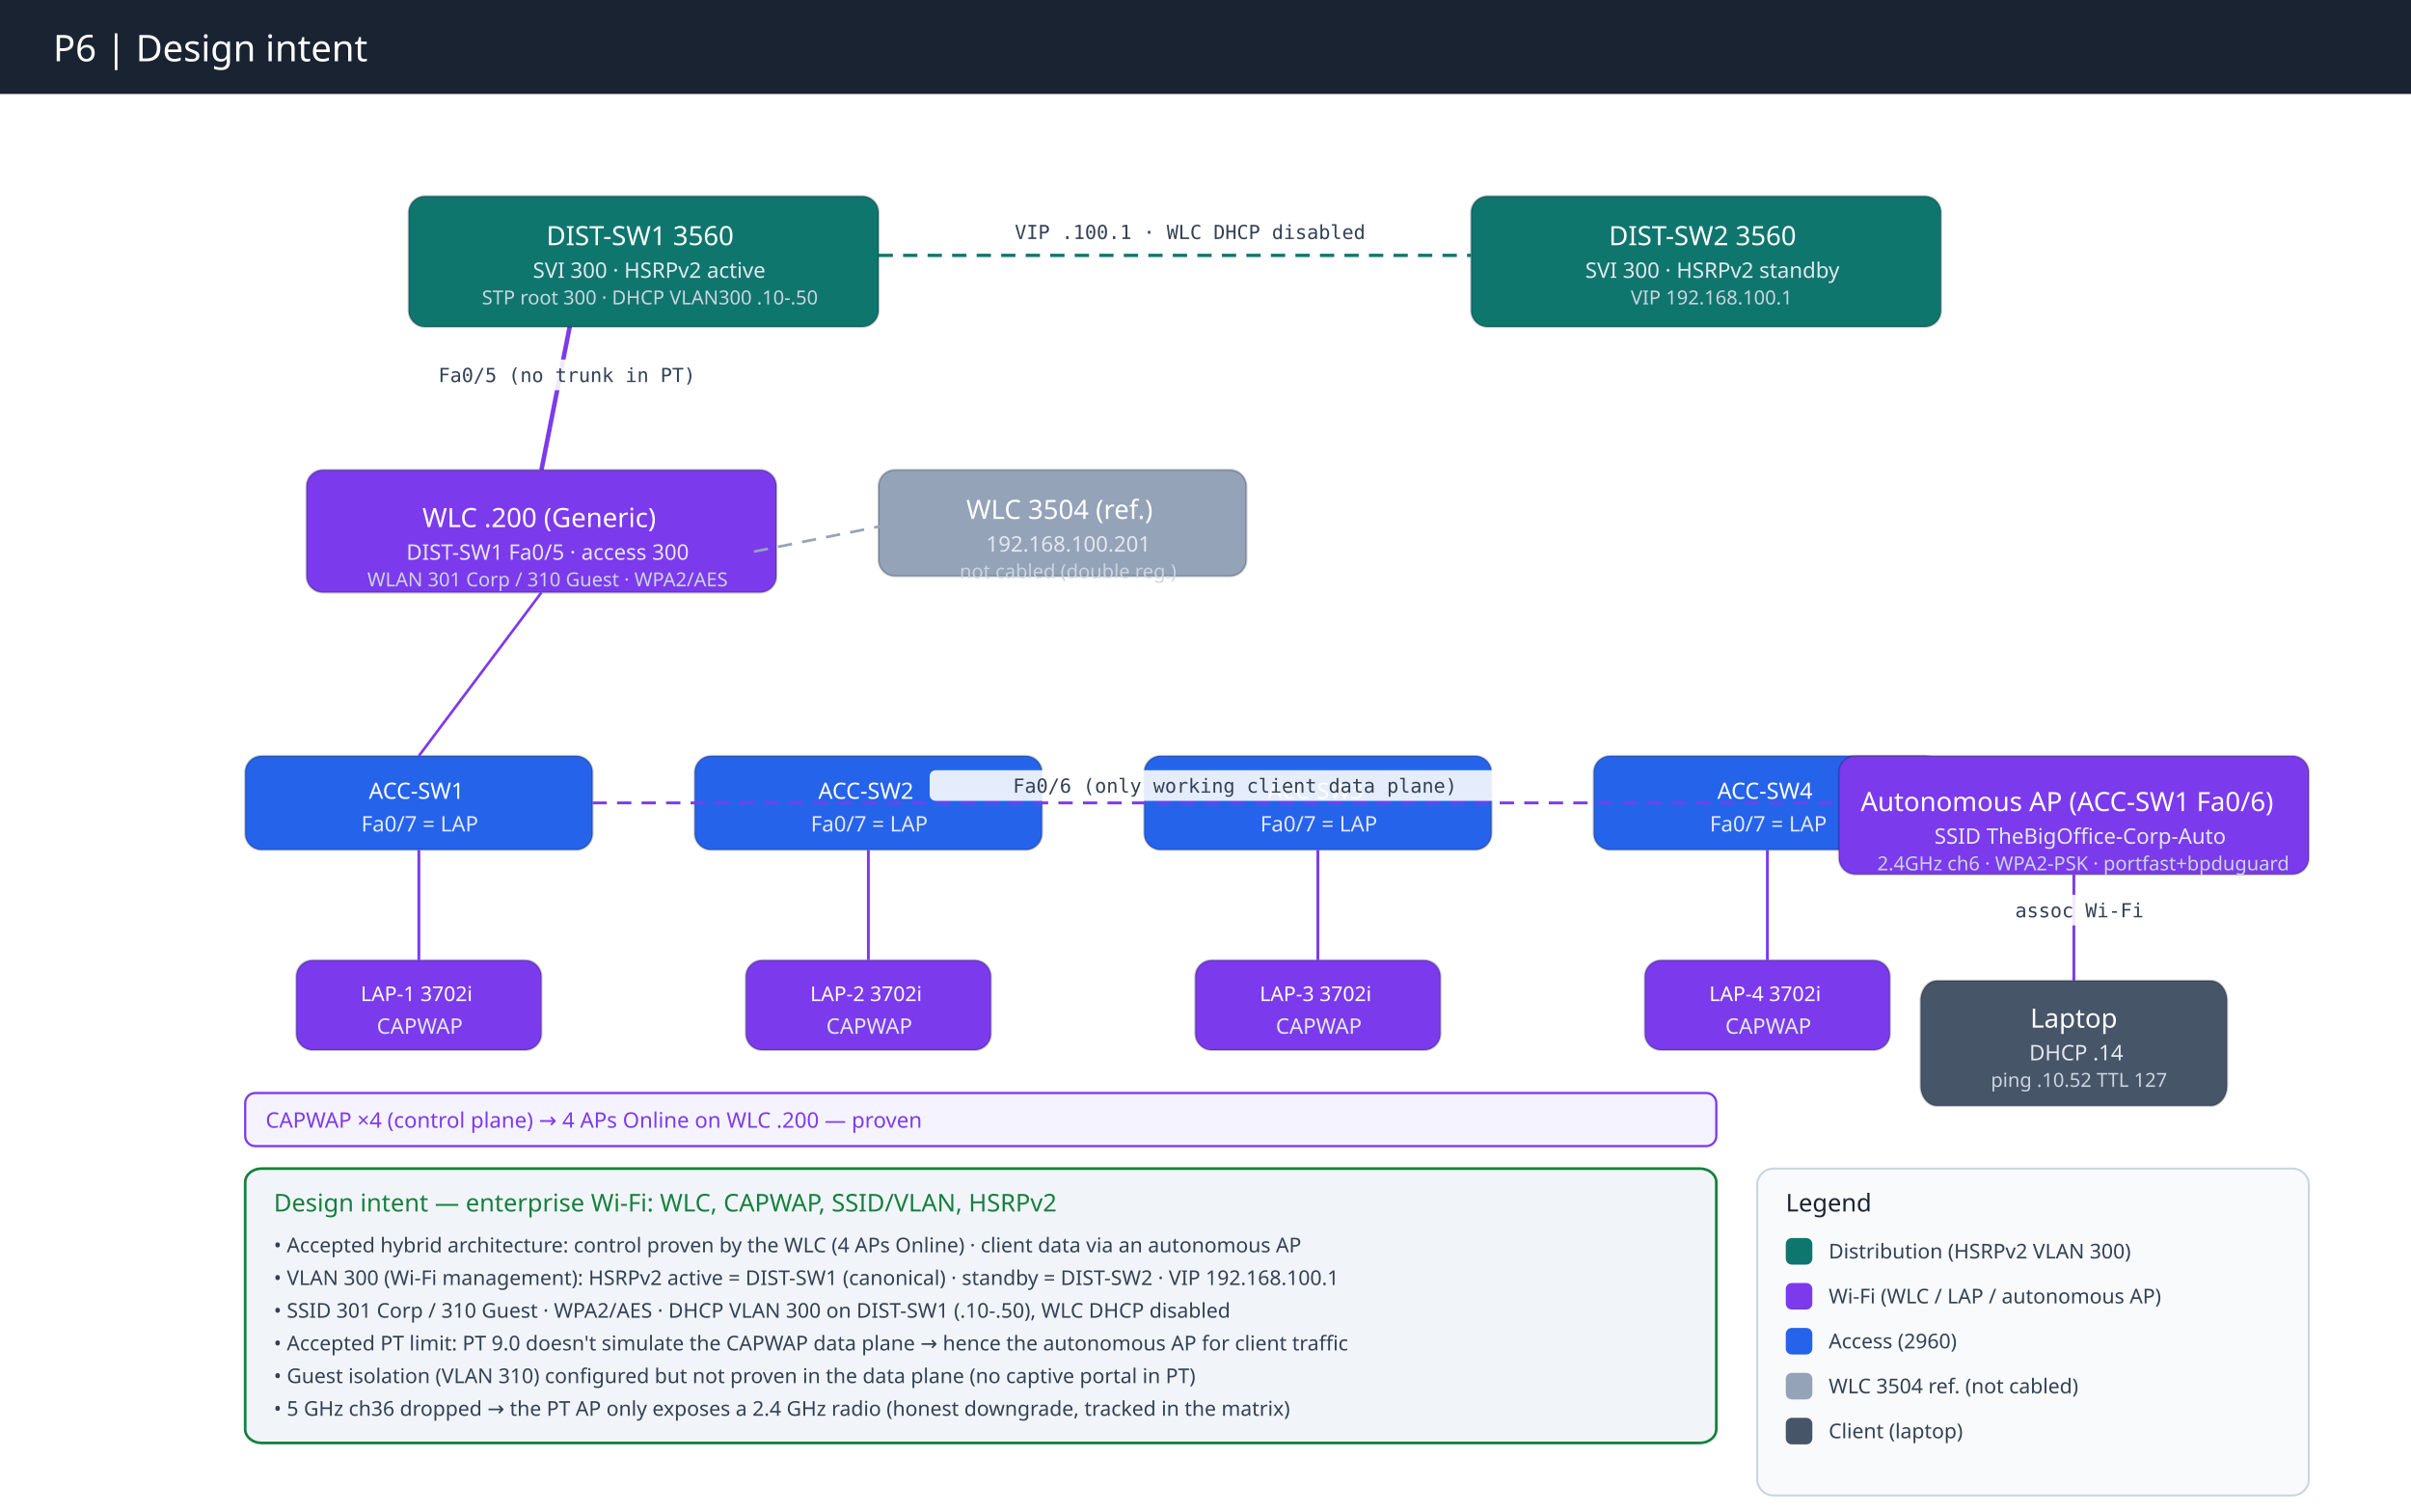
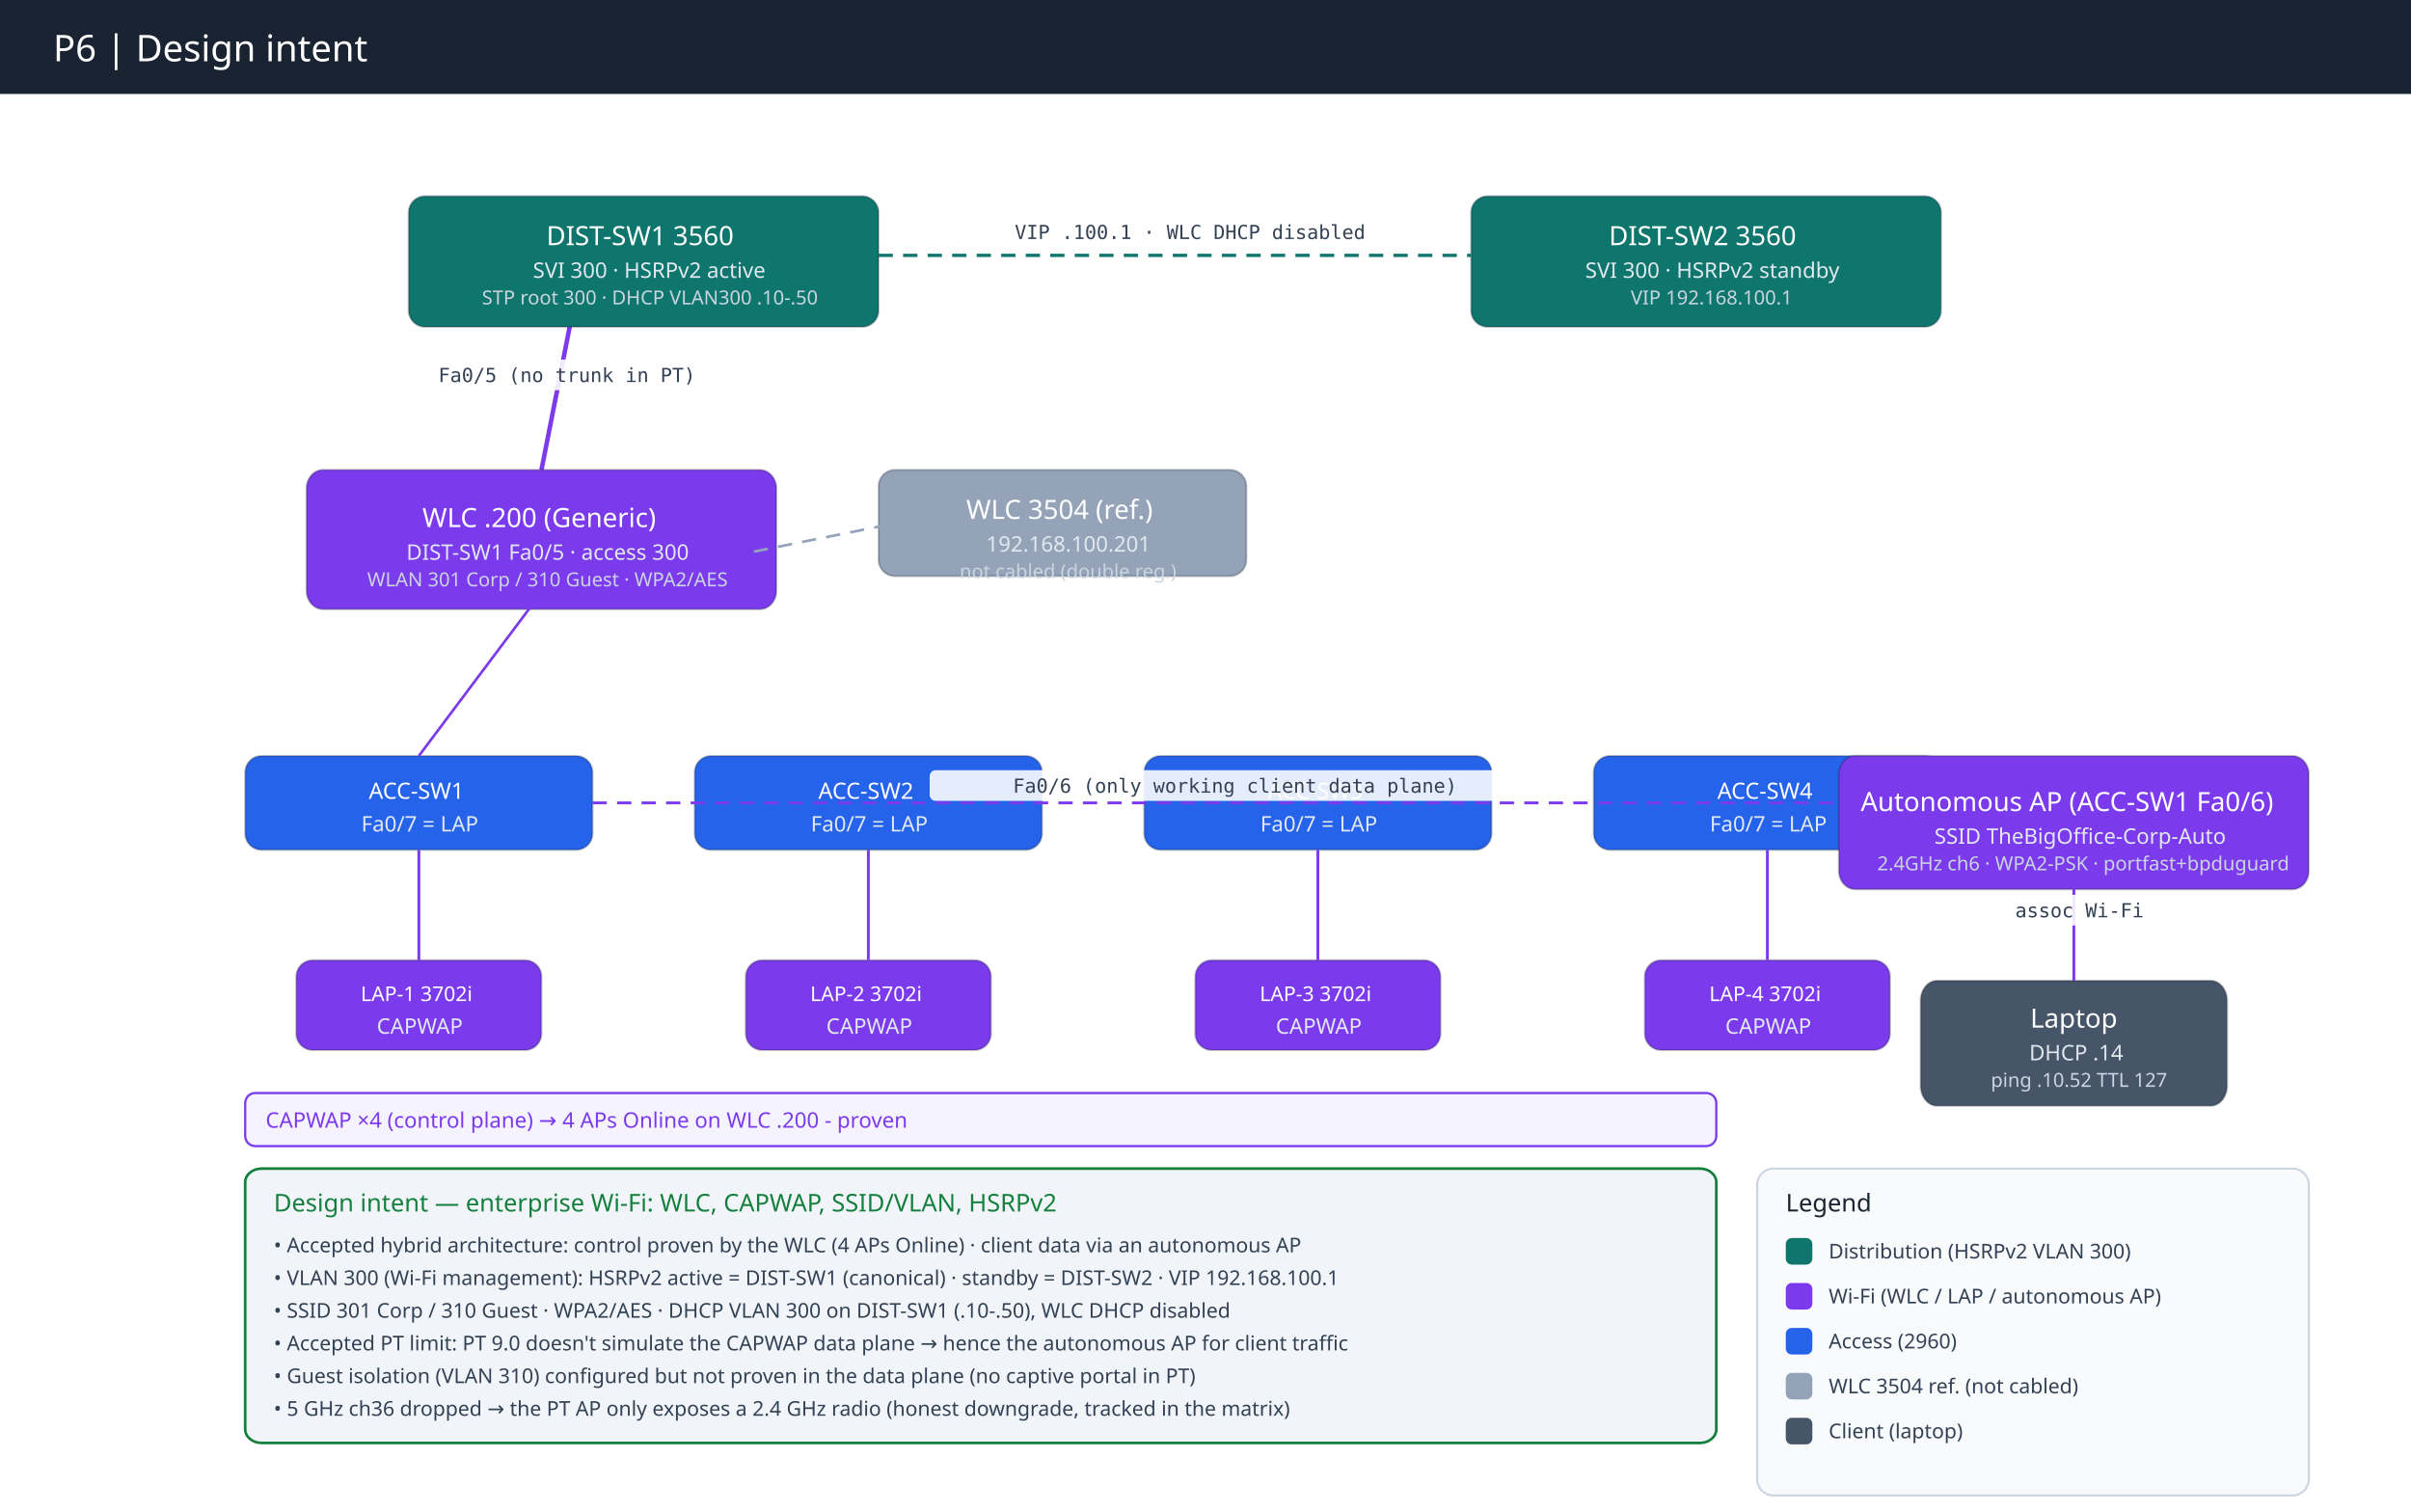
<svg xmlns="http://www.w3.org/2000/svg" version="1.1" id="Calque_1" x="0px" y="0px" viewBox="0 0 1180 740" style="enable-background:new 0 0 1180 740;" xml:space="preserve">
  <style type="text/css">
	.st0{fill:#FFFFFF;}
	.st1{fill:none;stroke:#7C3AED;stroke-width:2.2;}
	.st2{fill:#1A2332;}
	.st3{font-family:'SegoeUI-Bold';}
	.st4{font-size:18px;}
	.st5{fill:#0F766E;stroke:#0F172A;stroke-opacity:0.25;}
	.st6{font-size:13px;}
	.st7{fill:#E2E8F0;}
	.st8{font-family:'SegoeUI';}
	.st9{font-size:10.5px;}
	.st10{fill:#CBD5E1;}
	.st11{font-size:9.5px;}
	.st12{fill:none;stroke:#0F766E;stroke-width:1.6;stroke-dasharray:7,5;}
	.st13{fill:#FFFFFF;fill-opacity:0.88;}
	.st14{fill:#334155;}
	.st15{font-family:'Consolas';}
	.st16{fill:#7C3AED;stroke:#0F172A;stroke-opacity:0.25;}
	.st17{fill:#94A3B8;stroke:#0F172A;stroke-opacity:0.25;}
	.st18{fill:none;stroke:#94A3B8;stroke-width:1.3;stroke-dasharray:7,5;}
	.st19{fill:#2563EB;stroke:#0F172A;stroke-opacity:0.25;}
	.st20{font-size:11px;}
	.st21{font-size:10px;}
	.st22{fill:none;stroke:#7C3AED;stroke-width:1.4;}
	.st23{fill:none;stroke:#7C3AED;stroke-width:1.3;}
	.st24{fill:#F5F3FF;stroke:#7C3AED;stroke-width:1.1;}
	.st25{fill:#7C3AED;}
	.st26{fill:#475569;stroke:#0F172A;stroke-opacity:0.25;}
	.st27{fill:none;stroke:#7C3AED;stroke-width:1.4;stroke-dasharray:7,5;}
	.st28{fill:#F1F5F9;stroke:#15803D;stroke-width:1.3;}
	.st29{fill:#15803D;}
	.st30{font-size:12px;}
	.st31{fill:#F8FAFC;stroke:#CBD5E1;}
	.st32{fill:#0F766E;}
	.st33{fill:#2563EB;}
	.st34{fill:#94A3B8;}
	.st35{fill:#475569;}
</style>
  <rect y="3" class="st0" width="1180" height="740" />
  <line class="st1" x1="280" y1="154" x2="265" y2="230" />
  <rect y="0" class="st2" width="1180" height="46" />
  <text transform="matrix(1 0 0 1 26 30)" class="st0 st3 st4">P6 | Design intent</text>
  <path class="st5" d="M208,96h214c4.4,0,8,3.6,8,8v48c0,4.4-3.6,8-8,8H208c-4.4,0-8-3.6-8-8v-48C200,99.6,203.6,96,208,96z" />
  <text transform="matrix(1 0 0 1 267.4053 120)" class="st0 st3 st6">DIST-SW1 3560</text>
  <text transform="matrix(1 0 0 1 260.8235 136)" class="st7 st8 st9">SVI 300 · HSRPv2 active</text>
  <text transform="matrix(1 0 0 1 235.8527 149)" class="st10 st8 st11">STP root 300 · DHCP VLAN300 .10-.50</text>
  <path class="st5" d="M728,96h214c4.4,0,8,3.6,8,8v48c0,4.4-3.6,8-8,8H728c-4.4,0-8-3.6-8-8v-48C720,99.6,723.6,96,728,96z" />
  <text transform="matrix(1 0 0 1 787.4053 120)" class="st0 st3 st6">DIST-SW2 3560</text>
  <text transform="matrix(1 0 0 1 775.8632 136)" class="st7 st8 st9">SVI 300 · HSRPv2 standby</text>
  <text transform="matrix(1 0 0 1 798.1295 149)" class="st10 st8 st11">VIP 192.168.100.1</text>
  <line class="st12" x1="430" y1="125" x2="720" y2="125" />
  <path class="st13" d="M487,106h176c1.7,0,3,1.3,3,3v9c0,1.7-1.3,3-3,3H487c-1.7,0-3-1.3-3-3v-9C484,107.3,485.3,106,487,106z" />
  <text transform="matrix(1 0 0 1 496.6528 117)" class="st14 st15 st11">VIP .100.1 · WLC DHCP disabled</text>
-   <path class="st16" d="M158,230h214c4.4,0,8,3.6,8,8v44c0,4.4-3.6,8-8,8H158c-4.4,0-8-3.6-8-8v-44C150,233.6,153.6,230,158,230z" />
+   <path class="st16" d="M158,230h214c4.4,0,8,4.1,8,9.1v50c0,5-3.6,9.1-8,9.1H158c-4.4,0-8-4.1-8-9.1v-50C150,234.1,153.6,230,158,230  z" />
  <text transform="matrix(1 0 0 1 206.7222 258)" class="st0 st3 st6">WLC .200 (Generic)</text>
  <text transform="matrix(1 0 0 1 198.8956 274)" class="st7 st8 st9">DIST-SW1 Fa0/5 · access 300</text>
  <text transform="matrix(1 0 0 1 179.7574 287)" class="st10 st8 st11">WLAN 301 Corp / 310 Guest · WPA2/AES</text>
  <path class="st13" d="M205,176h134c1.7,0,3,1.3,3,3v9c0,1.7-1.3,3-3,3H205c-1.7,0-3-1.3-3-3v-9C202,177.3,203.3,176,205,176z" />
  <text transform="matrix(1 0 0 1 214.5454 187)" class="st14 st15 st11">Fa0/5 (no trunk in PT)</text>
  <path class="st17" d="M438,230h164c4.4,0,8,3.6,8,8v36c0,4.4-3.6,8-8,8H438c-4.4,0-8-3.6-8-8v-36C430,233.6,433.6,230,438,230z" />
  <text transform="matrix(1 0 0 1 472.9036 254)" class="st0 st3 st6">WLC 3504 (ref.)</text>
  <text transform="matrix(1 0 0 1 482.6245 270)" class="st7 st8 st9">192.168.100.201</text>
  <text transform="matrix(1 0 0 1 469.6565 283)" class="st10 st8 st11">not cabled (double reg.)</text>
  <line class="st18" x1="369" y1="270" x2="439" y2="256" />
  <path class="st19" d="M128,370h154c4.4,0,8,3.6,8,8v30c0,4.4-3.6,8-8,8H128c-4.4,0-8-3.6-8-8v-30C120,373.6,123.6,370,128,370z" />
  <text transform="matrix(1 0 0 1 180.5186 391)" class="st0 st3 st20">ACC-SW1</text>
  <text transform="matrix(1 0 0 1 176.8197 407)" class="st7 st8 st9">Fa0/7 = LAP</text>
  <path class="st16" d="M153,470h104c4.4,0,8,3.6,8,8v28c0,4.4-3.6,8-8,8H153c-4.4,0-8-3.6-8-8v-28C145,473.6,148.6,470,153,470z" />
  <text transform="matrix(1 0 0 1 176.5454 490)" class="st0 st3 st21">LAP-1 3702i</text>
  <text transform="matrix(1 0 0 1 184.3973 506)" class="st7 st8 st9">CAPWAP</text>
  <line class="st22" x1="205" y1="416" x2="205" y2="470" />
  <path class="st19" d="M348,370h154c4.4,0,8,3.6,8,8v30c0,4.4-3.6,8-8,8H348c-4.4,0-8-3.6-8-8v-30C340,373.6,343.6,370,348,370z" />
  <text transform="matrix(1 0 0 1 400.5186 391)" class="st0 st3 st20">ACC-SW2</text>
  <text transform="matrix(1 0 0 1 396.8197 407)" class="st7 st8 st9">Fa0/7 = LAP</text>
  <path class="st16" d="M373,470h104c4.4,0,8,3.6,8,8v28c0,4.4-3.6,8-8,8H373c-4.4,0-8-3.6-8-8v-28C365,473.6,368.6,470,373,470z" />
  <text transform="matrix(1 0 0 1 396.5454 490)" class="st0 st3 st21">LAP-2 3702i</text>
  <text transform="matrix(1 0 0 1 404.3973 506)" class="st7 st8 st9">CAPWAP</text>
  <line class="st22" x1="425" y1="416" x2="425" y2="470" />
  <path class="st19" d="M568,370h154c4.4,0,8,3.6,8,8v30c0,4.4-3.6,8-8,8H568c-4.4,0-8-3.6-8-8v-30C560,373.6,563.6,370,568,370z" />
  <text transform="matrix(1 0 0 1 620.5186 391)" class="st0 st3 st20">ACC-SW3</text>
  <text transform="matrix(1 0 0 1 616.8197 407)" class="st7 st8 st9">Fa0/7 = LAP</text>
  <path class="st16" d="M593,470h104c4.4,0,8,3.6,8,8v28c0,4.4-3.6,8-8,8H593c-4.4,0-8-3.6-8-8v-28C585,473.6,588.6,470,593,470z" />
  <text transform="matrix(1 0 0 1 616.5454 490)" class="st0 st3 st21">LAP-3 3702i</text>
  <text transform="matrix(1 0 0 1 624.3973 506)" class="st7 st8 st9">CAPWAP</text>
  <line class="st22" x1="645" y1="416" x2="645" y2="470" />
  <path class="st19" d="M788,370h154c4.4,0,8,3.6,8,8v30c0,4.4-3.6,8-8,8H788c-4.4,0-8-3.6-8-8v-30C780,373.6,783.6,370,788,370z" />
  <text transform="matrix(1 0 0 1 840.5186 391)" class="st0 st3 st20">ACC-SW4</text>
  <text transform="matrix(1 0 0 1 836.8197 407)" class="st7 st8 st9">Fa0/7 = LAP</text>
  <path class="st16" d="M813,470h104c4.4,0,8,3.6,8,8v28c0,4.4-3.6,8-8,8H813c-4.4,0-8-3.6-8-8v-28C805,473.6,808.6,470,813,470z" />
  <text transform="matrix(1 0 0 1 836.5454 490)" class="st0 st3 st21">LAP-4 3702i</text>
  <text transform="matrix(1 0 0 1 844.3973 506)" class="st7 st8 st9">CAPWAP</text>
  <line class="st22" x1="865" y1="416" x2="865" y2="470" />
  <line class="st23" x1="265" y1="290" x2="205" y2="370" />
  <path class="st24" d="M125,535h710c2.8,0,5,2.2,5,5v16c0,2.8-2.2,5-5,5H125c-2.8,0-5-2.2-5-5v-16C120,537.2,122.2,535,125,535z" />
-   <text transform="matrix(1 0 0 1 130 552)" class="st25 st3 st9">CAPWAP ×4 (control plane) → 4 APs Online on WLC .200 — proven</text>
-   <path class="st16" d="M908,370h214c4.4,0,8,3.6,8,8v42c0,4.4-3.6,8-8,8H908c-4.4,0-8-3.6-8-8v-42C900,373.6,903.6,370,908,370z" />
+   <text transform="matrix(1 0 0 1 130 552)" class="st25 st3 st9">CAPWAP ×4 (control plane) → 4 APs Online on WLC .200 - proven</text>
+   <path class="st16" d="M908,370h214c4.4,0,8,4,8,9v47.3c0,5-3.6,9-8,9H908c-4.4,0-8-4-8-9V379C900,374,903.6,370,908,370z" />
  <text transform="matrix(1 0 0 1 910.6763 397)" class="st0 st3 st6">Autonomous AP (ACC-SW1 Fa0/6)</text>
  <text transform="matrix(1 0 0 1 946.7295 413)" class="st7 st8 st9">SSID TheBigOffice-Corp-Auto</text>
  <text transform="matrix(1 0 0 1 918.7916 426)" class="st10 st8 st11">2.4GHz ch6 · WPA2-PSK · portfast+bpduguard</text>
  <path class="st26" d="M948,480h134c4.4,0,8,4.4,8,9.8v41.7c0,5.4-3.6,9.8-8,9.8H948c-4.4,0-8-4.4-8-9.8v-41.7  C940,484.4,943.6,480,948,480z" />
  <text transform="matrix(1 0 0 1 993.6401 503)" class="st0 st3 st6">Laptop</text>
  <text transform="matrix(1 0 0 1 993.1643 519)" class="st7 st8 st9">DHCP .14</text>
  <text transform="matrix(1 0 0 1 974.3792 532)" class="st10 st8 st11">ping .10.52 TTL 127</text>
  <line class="st22" x1="1015" y1="428" x2="1015" y2="480" />
  <path class="st13" d="M981,438h68c1.7,0,3,1.3,3,3v9c0,1.7-1.3,3-3,3h-68c-1.7,0-3-1.3-3-3v-9C978,439.3,979.3,438,981,438z" />
  <text transform="matrix(1 0 0 1 986.2727 449)" class="st14 st15 st11">assoc Wi-Fi</text>
  <line class="st27" x1="290" y1="393" x2="900" y2="393" />
  <path class="st13" d="M458,377h274c1.7,0,3,1.3,3,3v9c0,1.7-1.3,3-3,3H458c-1.7,0-3-1.3-3-3v-9C455,378.3,456.3,377,458,377z" />
  <text transform="matrix(1 0 0 1 495.7603 388)" class="st14 st15 st11">Fa0/6 (only working client data plane)</text>
  <path class="st28" d="M128,572h704c4.4,0,8,3,8,6.7v120.9c0,3.7-3.6,6.7-8,6.7H128c-4.4,0-8-3-8-6.7V578.7  C120,575,123.6,572,128,572z" />
  <text transform="matrix(1 0 0 1 134 593)" class="st29 st3 st30">Design intent — enterprise Wi-Fi: WLC, CAPWAP, SSID/VLAN, HSRPv2</text>
  <text transform="matrix(1 0 0 1 134 613)" class="st14 st8 st21">• Accepted hybrid architecture: control proven by the WLC (4 APs Online) · client data via an autonomous AP</text>
  <text transform="matrix(1 0 0 1 134 629)" class="st14 st8 st21">• VLAN 300 (Wi-Fi management): HSRPv2 active = DIST-SW1 (canonical) · standby = DIST-SW2 · VIP 192.168.100.1</text>
  <text transform="matrix(1 0 0 1 134 645)" class="st14 st8 st21">• SSID 301 Corp / 310 Guest · WPA2/AES · DHCP VLAN 300 on DIST-SW1 (.10-.50), WLC DHCP disabled</text>
  <text transform="matrix(1 0 0 1 134 661)" class="st14 st8 st21">• Accepted PT limit: PT 9.0 doesn't simulate the CAPWAP data plane → hence the autonomous AP for client traffic</text>
  <text transform="matrix(1 0 0 1 134 677)" class="st14 st8 st21">• Guest isolation (VLAN 310) configured but not proven in the data plane (no captive portal in PT)</text>
  <text transform="matrix(1 0 0 1 134 693)" class="st14 st8 st21">• 5 GHz ch36 dropped → the PT AP only exposes a 2.4 GHz radio (honest downgrade, tracked in the matrix)</text>
  <path class="st31" d="M868,572h254c4.4,0,8,3.6,8,8v144c0,4.4-3.6,8-8,8H868c-4.4,0-8-3.6-8-8V580C860,575.6,863.6,572,868,572z" />
  <text transform="matrix(1 0 0 1 874 593)" class="st2 st3 st30">Legend</text>
  <path class="st32" d="M877,606h7c1.7,0,3,1.3,3,3v7c0,1.7-1.3,3-3,3h-7c-1.7,0-3-1.3-3-3v-7C874,607.3,875.3,606,877,606z" />
  <text transform="matrix(1 0 0 1 895 616)" class="st14 st8 st21">Distribution (HSRPv2 VLAN 300)</text>
  <path class="st25" d="M877,628h7c1.7,0,3,1.3,3,3v7c0,1.7-1.3,3-3,3h-7c-1.7,0-3-1.3-3-3v-7C874,629.3,875.3,628,877,628z" />
  <text transform="matrix(1 0 0 1 895 638)" class="st14 st8 st21">Wi-Fi (WLC / LAP / autonomous AP)</text>
  <path class="st33" d="M877,650h7c1.7,0,3,1.3,3,3v7c0,1.7-1.3,3-3,3h-7c-1.7,0-3-1.3-3-3v-7C874,651.3,875.3,650,877,650z" />
  <text transform="matrix(1 0 0 1 895 660)" class="st14 st8 st21">Access (2960)</text>
  <path class="st34" d="M877,672h7c1.7,0,3,1.3,3,3v7c0,1.7-1.3,3-3,3h-7c-1.7,0-3-1.3-3-3v-7C874,673.3,875.3,672,877,672z" />
  <text transform="matrix(1 0 0 1 895 682)" class="st14 st8 st21">WLC 3504 ref. (not cabled)</text>
  <path class="st35" d="M877,694h7c1.7,0,3,1.3,3,3v7c0,1.7-1.3,3-3,3h-7c-1.7,0-3-1.3-3-3v-7C874,695.3,875.3,694,877,694z" />
  <text transform="matrix(1 0 0 1 895 704)" class="st14 st8 st21">Client (laptop)</text>
</svg>
